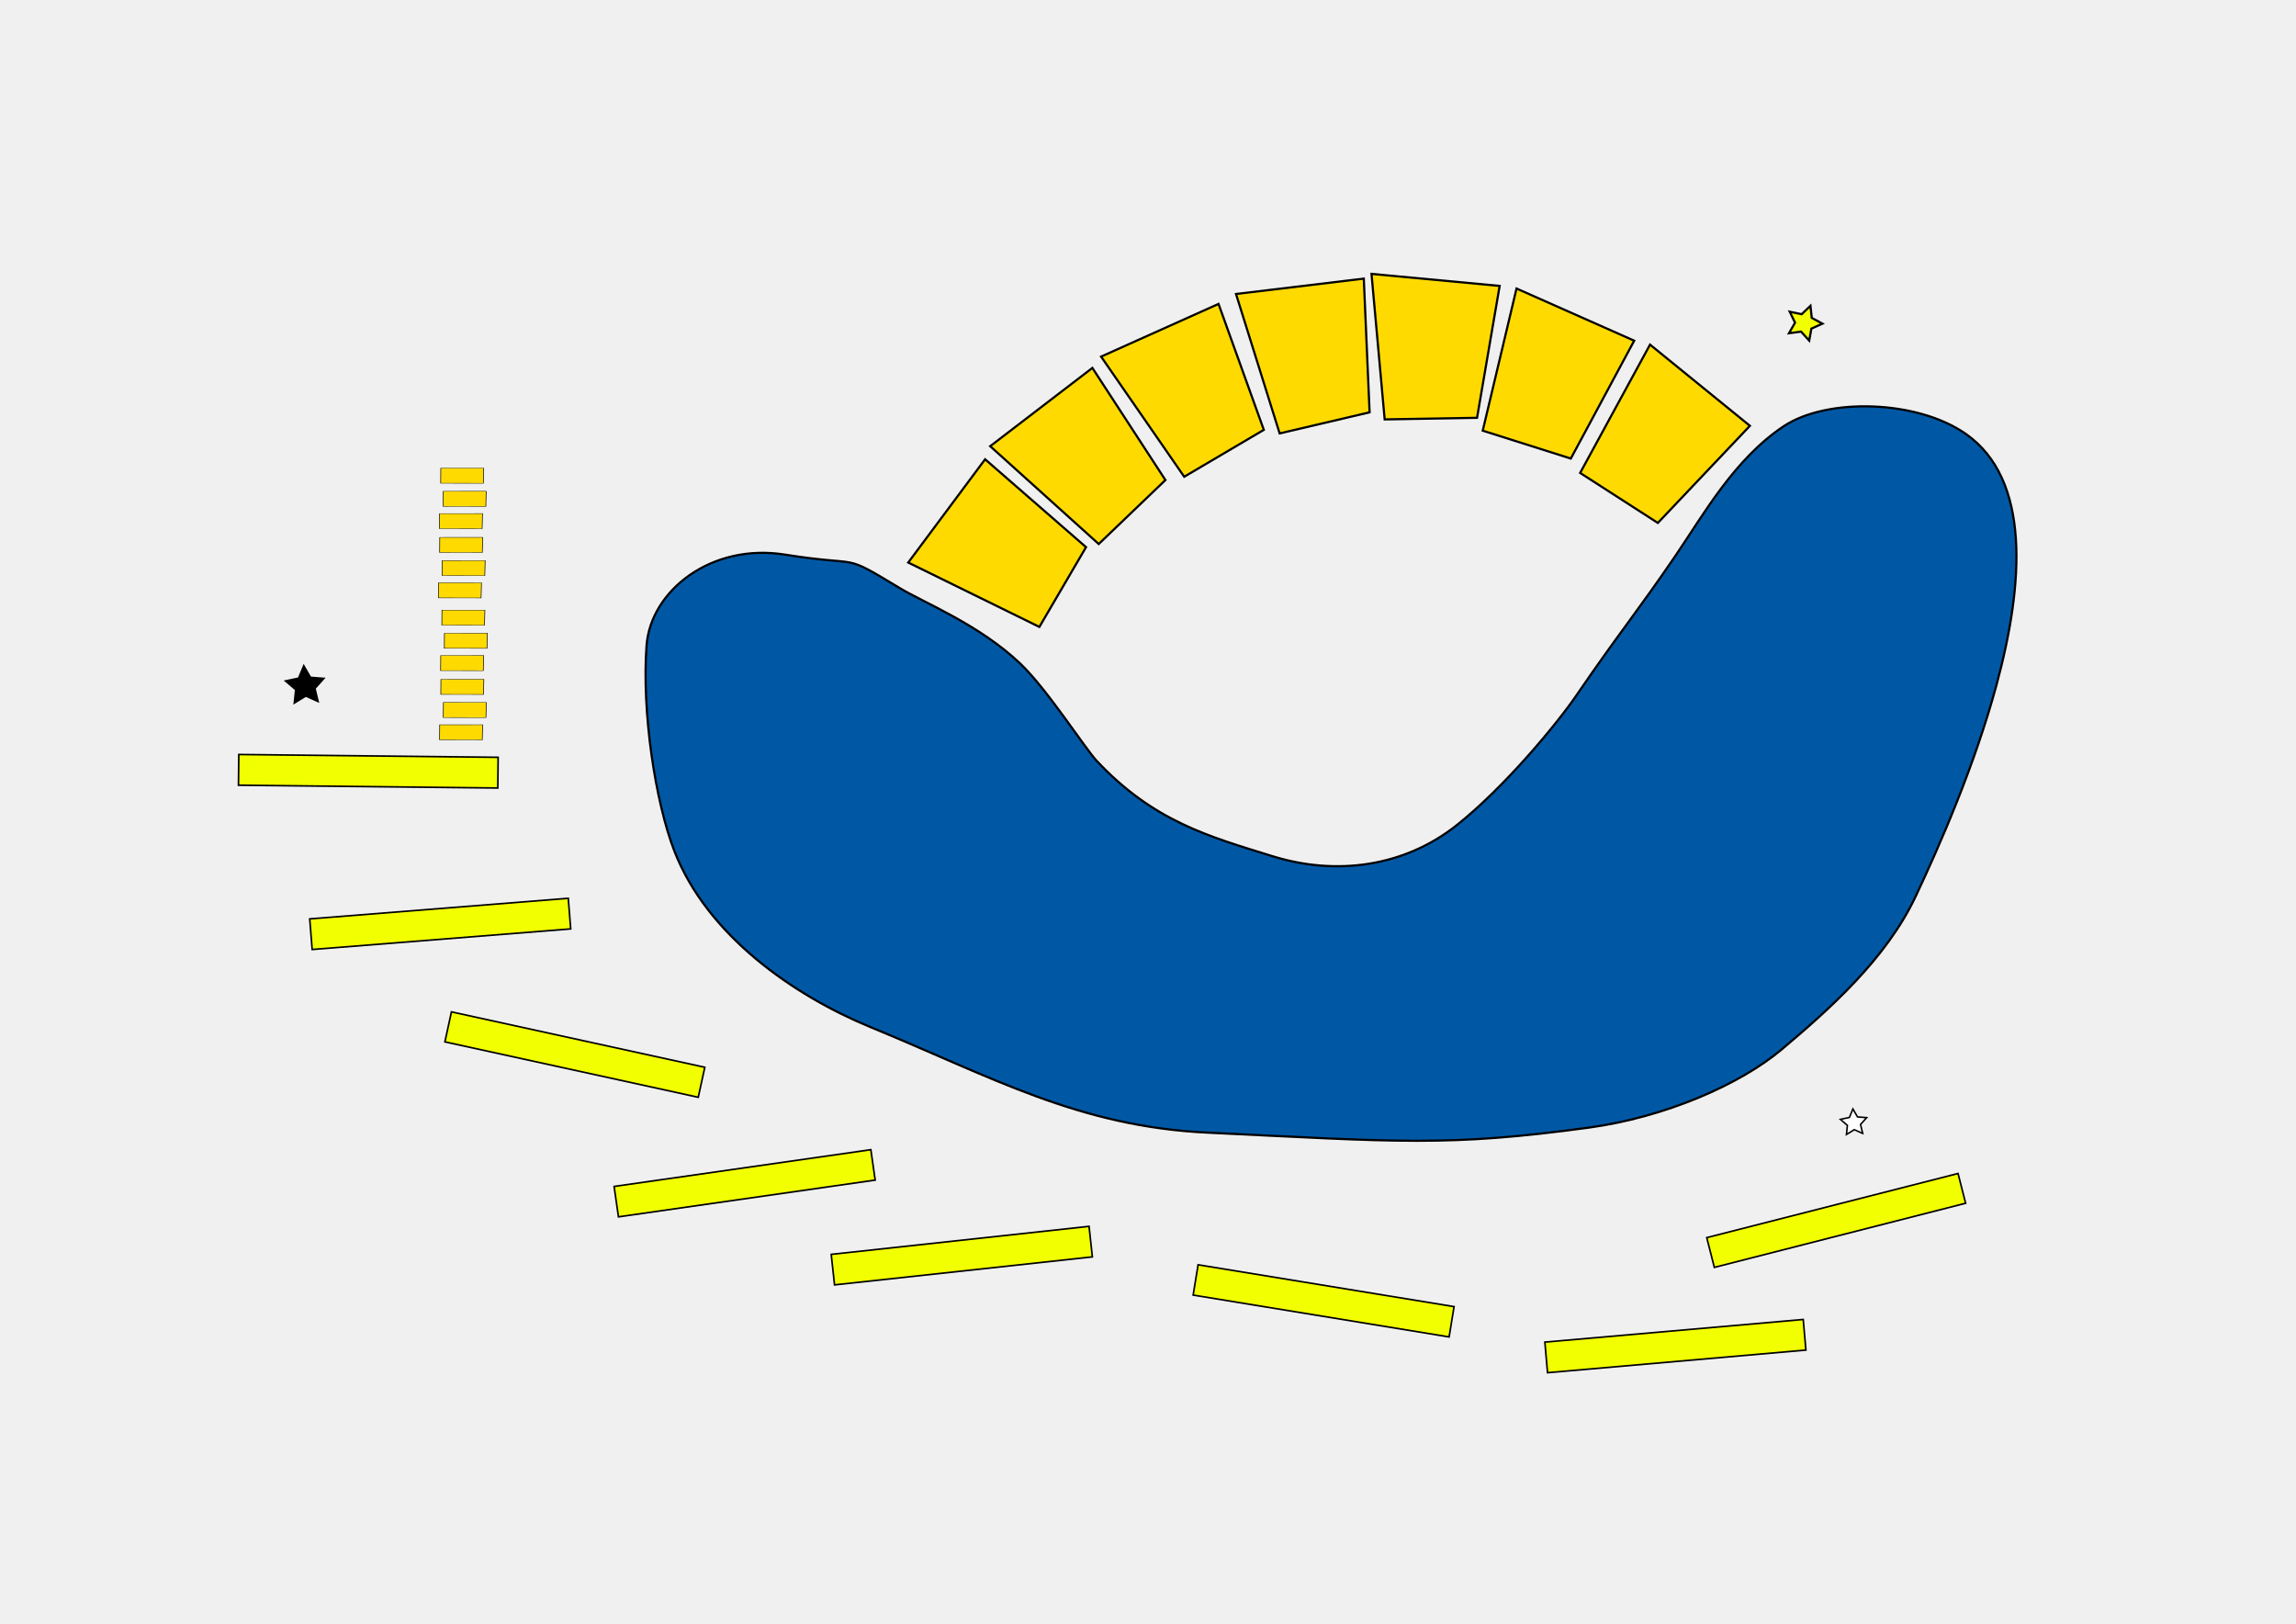
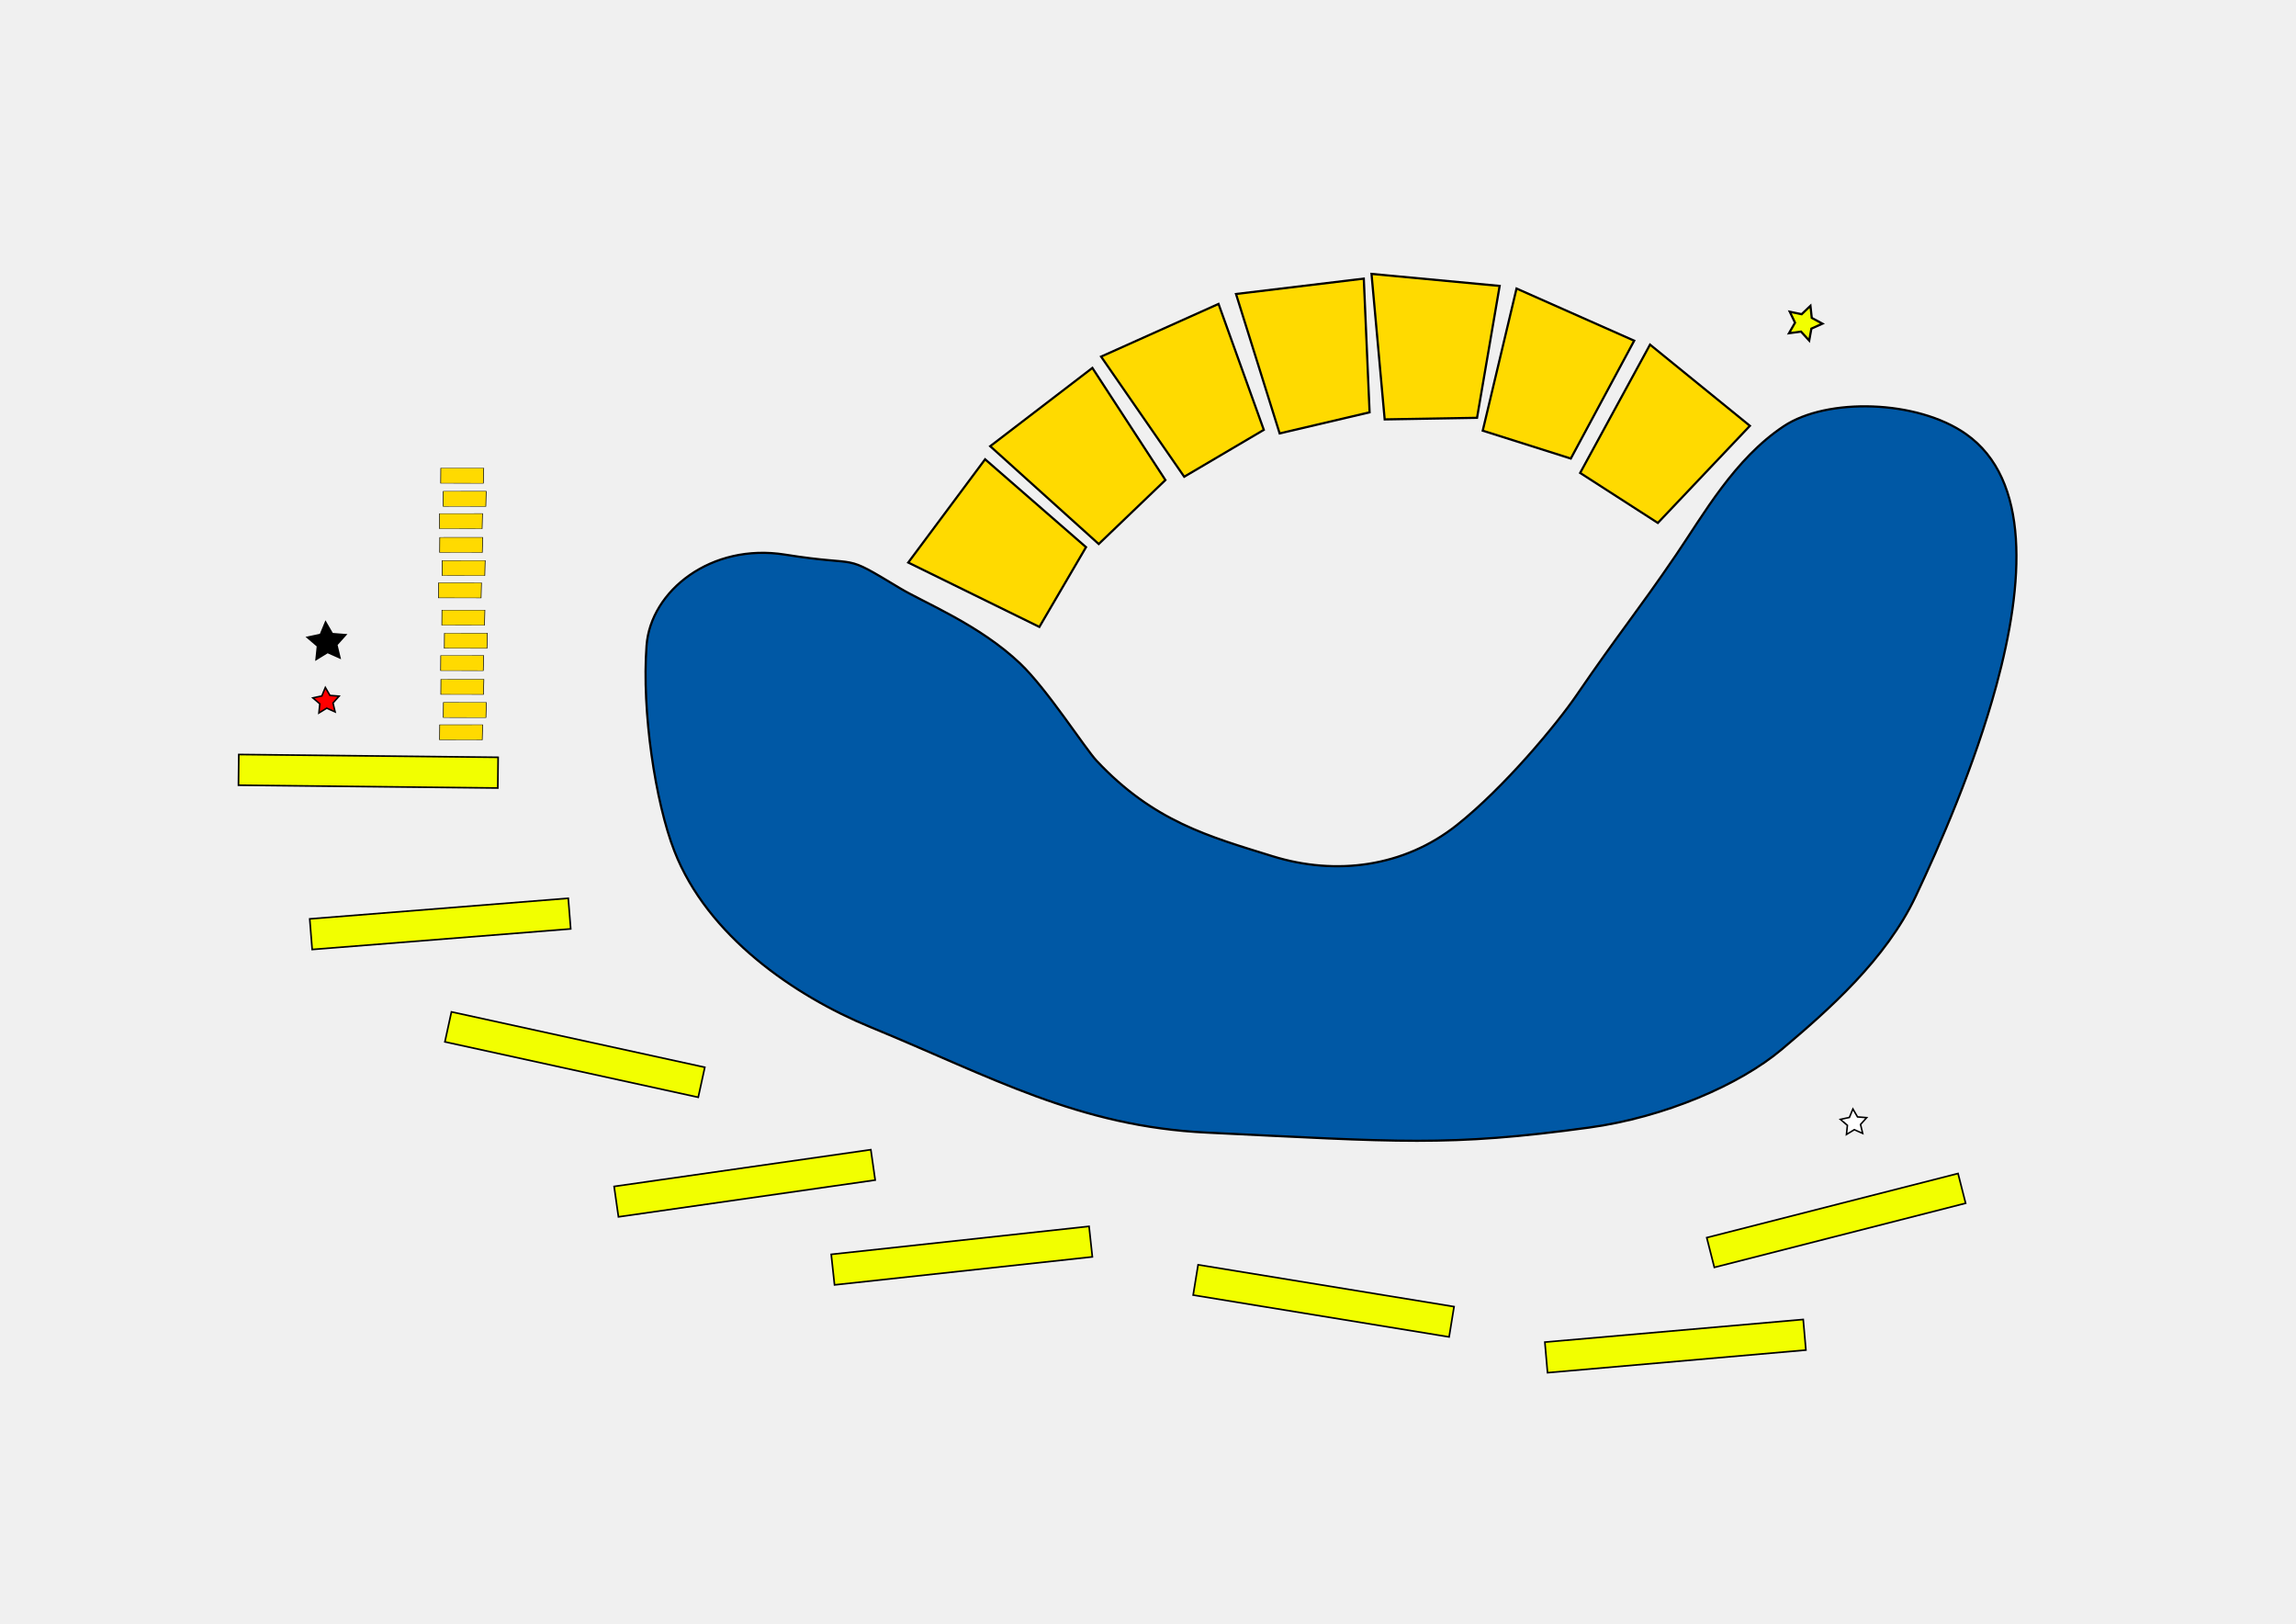
<svg xmlns="http://www.w3.org/2000/svg" width="1052.36" height="744.094" id="svg2403">
  <defs id="defs2405">
    </defs>
  <g id="layer1">
    <g id="g2442" transform="translate(90,-50)">
      <path id="path2440" d="M 269.79,304.163 C 306.651,310.056 294.688,302.822 322.569,319.6 C 333.597,326.237 358.925,336.295 377.614,354.089 C 389.97,365.853 407.363,393.014 412.595,398.598 C 438.742,426.503 464.205,433.352 493.211,442.361 C 522.418,451.433 553.513,447.297 577.664,428.168 C 599.525,410.853 623.634,381.715 632.561,368.655 C 652.075,340.107 660.325,330.56 678.266,304.211 C 690.794,285.811 704.966,260.357 727.531,245.34 C 747.364,232.14 788.711,233.193 811.067,248.883 C 840.742,269.71 837.769,317.132 825.034,364.088 C 815.028,400.985 798.994,437.594 788.034,460.788 C 774.404,489.633 748.271,512.691 726.679,530.877 C 707.333,547.173 672.917,562.021 638.319,566.74 C 573.612,575.565 551.064,573.263 463.268,569.043 C 404.174,566.203 364.724,543.607 308.946,520.674 C 273.957,506.288 234.222,478.833 219.117,440.058 C 210.358,417.571 204.107,376.021 206.343,345.858 C 208.211,320.667 236.057,298.77 269.79,304.163 z" style="fill:#0058a5;fill-opacity:1;fill-rule:evenodd;stroke:#000000;stroke-width:1px;stroke-linecap:butt;stroke-linejoin:miter;stroke-opacity:1" />
    </g>
-     <g id="start" transform="translate(-161.8882,30.9102)" style="fill:#000000;fill-opacity:1">
+     <g id="start" transform="translate(-151.8882,10.9102)" style="fill:#000000;fill-opacity:1">
      <path d="M 307.491,290.343 L 302.032,287.921 L 296.941,291.045 L 297.558,285.104 L 293.013,281.227 L 298.854,279.978 L 301.136,274.458 L 304.129,279.627 L 310.084,280.092 L 306.093,284.536 L 307.491,290.343 z" id="path2387" style="fill:#000000;fill-opacity:1;stroke:#000000;stroke-width:1;stroke-linecap:square;stroke-miterlimit:4;stroke-dasharray:none;stroke-opacity:1" />
    </g>
    <g id="goal" transform="translate(84.11858,-49.03307)">
      <path d="M 745.12,205.121 L 741.379,200.997 L 735.861,201.741 L 738.627,196.909 L 736.215,191.891 L 741.665,193.028 L 745.692,189.183 L 746.294,194.718 L 751.195,197.36 L 746.117,199.643 L 745.12,205.121 z" id="path2391" style="fill:#f2ff00;fill-opacity:1;stroke:#000000;stroke-width:1;stroke-linecap:square;stroke-miterlimit:4;stroke-dasharray:none;stroke-opacity:1" />
    </g>
    <g transform="matrix(0.9769179,0.2136147,-0.2136147,0.9769179,-176.3519,33.62832)" id="g3175">
      <path style="fill:#f2ff00;fill-opacity:1;stroke:#000000;stroke-width:0.746;stroke-linecap:square;stroke-miterlimit:4;stroke-opacity:1" d="M 466.293,338.282 L 585.167,338.282 L 585.167,352.356 L 466.293,352.356 L 466.293,338.282 z" id="path3177" />
    </g>
    <g transform="matrix(0.9899066,-0.1417202,0.1417202,0.9899066,-228.0554,274.9293)" id="g3179">
      <path style="fill:#f2ff00;fill-opacity:1;stroke:#000000;stroke-width:0.746;stroke-linecap:square;stroke-miterlimit:4;stroke-opacity:1" d="M 466.293,338.282 L 585.167,338.282 L 585.167,352.356 L 466.293,352.356 L 466.293,338.282 z" id="path3181" />
    </g>
    <g transform="matrix(0.9968426,-7.9401772e-2,7.9401772e-2,0.9968426,-349.7169,120.9095)" id="g3183">
      <path style="fill:#f2ff00;fill-opacity:1;stroke:#000000;stroke-width:0.746;stroke-linecap:square;stroke-miterlimit:4;stroke-opacity:1" d="M 466.293,338.282 L 585.167,338.282 L 585.167,352.356 L 466.293,352.356 L 466.293,338.282 z" id="path3185" />
    </g>
    <g transform="matrix(0.9941511,-0.1079965,0.1079965,0.9941511,-119.1158,288.8902)" id="g3187">
      <path style="fill:#f2ff00;fill-opacity:1;stroke:#000000;stroke-width:0.746;stroke-linecap:square;stroke-miterlimit:4;stroke-opacity:1" d="M 466.293,338.282 L 585.167,338.282 L 585.167,352.356 L 466.293,352.356 L 466.293,338.282 z" id="path3189" />
    </g>
    <g transform="matrix(0.9869053,0.1612996,-0.1612996,0.9869053,143.5248,170.5451)" id="g3191">
      <path style="fill:#f2ff00;fill-opacity:1;stroke:#000000;stroke-width:0.746;stroke-linecap:square;stroke-miterlimit:4;stroke-opacity:1" d="M 466.293,338.282 L 585.167,338.282 L 585.167,352.356 L 466.293,352.356 L 466.293,338.282 z" id="path3193" />
    </g>
    <g transform="matrix(0.9961864,-8.7248665e-2,8.7248665e-2,0.9961864,218.6551,321.0425)" id="g3195">
      <path style="fill:#f2ff00;fill-opacity:1;stroke:#000000;stroke-width:0.746;stroke-linecap:square;stroke-miterlimit:4;stroke-opacity:1" d="M 461.905,335.586 L 580.779,335.586 L 580.779,349.66 L 461.905,349.66 L 461.905,335.586 z" id="path3197" />
    </g>
    <g transform="matrix(0.9689407,-0.2472923,0.2472923,0.9689407,246.812,354.7047)" id="g3199">
      <path style="fill:#f2ff00;fill-opacity:1;stroke:#000000;stroke-width:0.746;stroke-linecap:square;stroke-miterlimit:4;stroke-opacity:1" d="M 466.293,338.282 L 585.167,338.282 L 585.167,352.356 L 466.293,352.356 L 466.293,338.282 z" id="path3201" />
    </g>
    <g transform="matrix(0.9999411,1.0845045e-2,-1.0845045e-2,0.9999411,-353.1488,2.441915)" id="g3203">
      <path style="fill:#f2ff00;fill-opacity:1;stroke:#000000;stroke-width:0.746;stroke-linecap:square;stroke-miterlimit:4;stroke-opacity:1" d="M 466.293,338.282 L 585.167,338.282 L 585.167,352.356 L 466.293,352.356 L 466.293,338.282 z" id="path3205" />
    </g>
    <g id="g2403" style="fill:#ffda00;fill-opacity:1" transform="matrix(0.9673841,-0.2533137,0.2533137,0.9673841,-58.9736,124.9706)">
      <path id="path2401" d="M 426.112,248.883 C 441.467,236.599 456.823,224.315 472.178,212.031 C 483.694,228.921 495.211,245.812 506.728,262.703 C 496.747,272.684 486.766,282.665 476.785,292.646 C 459.894,278.059 443.003,263.471 426.112,248.883 z" style="fill:#ffda00;fill-opacity:1;fill-rule:evenodd;stroke:#000000;stroke-width:1px;stroke-linecap:butt;stroke-linejoin:miter;stroke-opacity:1" />
    </g>
    <g id="g3176" style="fill:#ffda00;fill-opacity:1" transform="matrix(0.9997776,2.109299e-2,-2.109299e-2,0.9997776,33.08641,-53.33335)">
      <path id="path3178" d="M 426.112,248.883 C 441.467,236.599 456.823,224.315 472.178,212.031 C 483.694,228.921 495.211,245.812 506.728,262.703 C 496.747,272.684 486.766,282.665 476.785,292.646 C 459.894,278.059 443.003,263.471 426.112,248.883 z" style="fill:#ffda00;fill-opacity:1;fill-rule:evenodd;stroke:#000000;stroke-width:1px;stroke-linecap:butt;stroke-linejoin:miter;stroke-opacity:1" />
    </g>
    <g id="g3180" style="fill:#ffda00;fill-opacity:1" transform="matrix(0.9681374,0.2504206,-0.2504206,0.9681374,154.4673,-184.2405)">
      <path id="path3182" d="M 426.112,248.883 C 441.467,236.599 456.823,224.315 472.178,212.031 C 483.694,228.921 495.211,245.812 506.728,262.703 C 496.747,272.684 486.766,282.665 476.785,292.646 C 459.894,278.059 443.003,263.471 426.112,248.883 z" style="fill:#ffda00;fill-opacity:1;fill-rule:evenodd;stroke:#000000;stroke-width:1px;stroke-linecap:butt;stroke-linejoin:miter;stroke-opacity:1" />
    </g>
    <g id="g3184" style="fill:#ffda00;fill-opacity:1" transform="matrix(0.8498629,0.5270041,-0.5270041,0.8498629,335.5416,-301.3555)">
      <path id="path3186" d="M 426.112,248.883 C 441.467,236.599 456.823,224.315 472.178,212.031 C 483.694,228.921 495.211,245.812 506.728,262.703 C 496.747,272.684 486.766,282.665 476.785,292.646 C 459.894,278.059 443.003,263.471 426.112,248.883 z" style="fill:#ffda00;fill-opacity:1;fill-rule:evenodd;stroke:#000000;stroke-width:1px;stroke-linecap:butt;stroke-linejoin:miter;stroke-opacity:1" />
    </g>
    <g id="g3188" style="fill:#ffda00;fill-opacity:1" transform="matrix(0.7191751,0.6948291,-0.6948291,0.7191751,495.1057,-349.5466)">
      <path id="path3190" d="M 426.112,248.883 C 441.467,236.599 456.823,224.315 472.178,212.031 C 483.694,228.921 495.211,245.812 506.728,262.703 C 496.747,272.684 486.766,282.665 476.785,292.646 C 459.894,278.059 443.003,263.471 426.112,248.883 z" style="fill:#ffda00;fill-opacity:1;fill-rule:evenodd;stroke:#000000;stroke-width:1px;stroke-linecap:butt;stroke-linejoin:miter;stroke-opacity:1" />
    </g>
    <g id="g3192" style="fill:#ffda00;fill-opacity:1" transform="matrix(0.2119303,0.9772849,-0.9772849,0.2119303,909.206,-311.2476)">
      <path id="path3194" d="M 426.112,248.883 C 441.467,236.599 456.823,224.315 472.178,212.031 C 483.694,228.921 495.211,245.812 506.728,262.703 C 496.747,272.684 486.766,282.665 476.785,292.646 C 459.894,278.059 443.003,263.471 426.112,248.883 z" style="fill:#ffda00;fill-opacity:1;fill-rule:evenodd;stroke:#000000;stroke-width:1px;stroke-linecap:butt;stroke-linejoin:miter;stroke-opacity:1" />
    </g>
    <g id="g3196" style="fill:#ffda00;fill-opacity:1" transform="matrix(0.4607648,0.8875225,-0.8875225,0.4607648,719.6454,-360.6346)">
      <path id="path3198" d="M 426.112,248.883 C 441.467,236.599 456.823,224.315 472.178,212.031 C 483.694,228.921 495.211,245.812 506.728,262.703 C 496.747,272.684 486.766,282.665 476.785,292.646 C 459.894,278.059 443.003,263.471 426.112,248.883 z" style="fill:#ffda00;fill-opacity:1;fill-rule:evenodd;stroke:#000000;stroke-width:1px;stroke-linecap:butt;stroke-linejoin:miter;stroke-opacity:1" />
    </g>
    <g id="g2415" style="fill:#ffda00;fill-opacity:1" transform="matrix(-3.2361278e-2,-1.797603,2.977324,0.2224122,-2716.645,3006.353)">
      <path id="path2433" d="M 1611.09,997.647 L 1611.915,1004.265 L 1608.043,1004.163 L 1607.247,997.587 L 1611.09,997.647 z" style="fill:#ffda00;fill-opacity:1;fill-rule:evenodd;stroke:#000000;stroke-width:0.099px;stroke-linecap:butt;stroke-linejoin:miter;stroke-opacity:1" />
    </g>
    <g id="g2477" style="fill:#ffda00;fill-opacity:1" transform="matrix(-3.2361278e-2,-1.797603,2.977324,0.2224122,-2714.948,2996.133)">
      <path id="path2479" d="M 1611.09,997.647 L 1611.915,1004.265 L 1608.043,1004.163 L 1607.247,997.587 L 1611.09,997.647 z" style="fill:#ffda00;fill-opacity:1;fill-rule:evenodd;stroke:#000000;stroke-width:0.099px;stroke-linecap:butt;stroke-linejoin:miter;stroke-opacity:1" />
    </g>
    <g id="g2481" style="fill:#ffda00;fill-opacity:1" transform="matrix(-3.2361278e-2,-1.797603,2.977324,0.2224122,-2716.088,2985.535)">
      <path id="path2483" d="M 1611.09,997.647 L 1611.915,1004.265 L 1608.043,1004.163 L 1607.247,997.587 L 1611.09,997.647 z" style="fill:#ffda00;fill-opacity:1;fill-rule:evenodd;stroke:#000000;stroke-width:0.099px;stroke-linecap:butt;stroke-linejoin:miter;stroke-opacity:1" />
    </g>
    <g id="g2485" style="fill:#ffda00;fill-opacity:1" transform="matrix(-3.2361278e-2,-1.797603,2.977324,0.2224122,-2716.171,2974.626)">
      <path id="path2487" d="M 1611.09,997.647 L 1611.915,1004.265 L 1608.043,1004.163 L 1607.247,997.587 L 1611.09,997.647 z" style="fill:#ffda00;fill-opacity:1;fill-rule:evenodd;stroke:#000000;stroke-width:0.099px;stroke-linecap:butt;stroke-linejoin:miter;stroke-opacity:1" />
    </g>
    <g id="g2489" style="fill:#ffda00;fill-opacity:1" transform="matrix(-3.2361278e-2,-1.797603,2.977324,0.2224122,-2714.475,2964.407)">
      <path id="path2491" d="M 1611.09,997.647 L 1611.915,1004.265 L 1608.043,1004.163 L 1607.247,997.587 L 1611.09,997.647 z" style="fill:#ffda00;fill-opacity:1;fill-rule:evenodd;stroke:#000000;stroke-width:0.099px;stroke-linecap:butt;stroke-linejoin:miter;stroke-opacity:1" />
    </g>
    <g id="g2493" style="fill:#ffda00;fill-opacity:1" transform="matrix(-3.2361278e-2,-1.797603,2.977324,0.2224122,-2715.614,2953.809)">
      <path id="path2495" d="M 1611.09,997.647 L 1611.915,1004.265 L 1608.043,1004.163 L 1607.247,997.587 L 1611.09,997.647 z" style="fill:#ffda00;fill-opacity:1;fill-rule:evenodd;stroke:#000000;stroke-width:0.099px;stroke-linecap:butt;stroke-linejoin:miter;stroke-opacity:1" />
    </g>
    <g id="g2497" style="fill:#ffda00;fill-opacity:1" transform="matrix(-3.2361278e-2,-1.797603,2.977324,0.2224122,-2717.175,2941.303)">
      <path id="path2499" d="M 1611.09,997.647 L 1611.915,1004.265 L 1608.043,1004.163 L 1607.247,997.587 L 1611.09,997.647 z" style="fill:#ffda00;fill-opacity:1;fill-rule:evenodd;stroke:#000000;stroke-width:0.099px;stroke-linecap:butt;stroke-linejoin:miter;stroke-opacity:1" />
    </g>
    <g id="g2501" style="fill:#ffda00;fill-opacity:1" transform="matrix(-3.2361278e-2,-1.797603,2.977324,0.2224122,-2715.479,2931.084)">
      <path id="path2503" d="M 1611.09,997.647 L 1611.915,1004.265 L 1608.043,1004.163 L 1607.247,997.587 L 1611.09,997.647 z" style="fill:#ffda00;fill-opacity:1;fill-rule:evenodd;stroke:#000000;stroke-width:0.099px;stroke-linecap:butt;stroke-linejoin:miter;stroke-opacity:1" />
    </g>
    <g id="g2505" style="fill:#ffda00;fill-opacity:1" transform="matrix(-3.2361278e-2,-1.797603,2.977324,0.2224122,-2716.617,2920.485)">
      <path id="path2507" d="M 1611.09,997.647 L 1611.915,1004.265 L 1608.043,1004.163 L 1607.247,997.587 L 1611.09,997.647 z" style="fill:#ffda00;fill-opacity:1;fill-rule:evenodd;stroke:#000000;stroke-width:0.099px;stroke-linecap:butt;stroke-linejoin:miter;stroke-opacity:1" />
    </g>
    <g id="g2509" style="fill:#ffda00;fill-opacity:1" transform="matrix(-3.2361278e-2,-1.797603,2.977324,0.2224122,-2716.701,2909.577)">
      <path id="path2511" d="M 1611.09,997.647 L 1611.915,1004.265 L 1608.043,1004.163 L 1607.247,997.587 L 1611.09,997.647 z" style="fill:#ffda00;fill-opacity:1;fill-rule:evenodd;stroke:#000000;stroke-width:0.099px;stroke-linecap:butt;stroke-linejoin:miter;stroke-opacity:1" />
    </g>
    <g id="g2513" style="fill:#ffda00;fill-opacity:1" transform="matrix(-3.2361278e-2,-1.797603,2.977324,0.2224122,-2715.005,2899.357)">
      <path id="path2515" d="M 1611.09,997.647 L 1611.915,1004.265 L 1608.043,1004.163 L 1607.247,997.587 L 1611.09,997.647 z" style="fill:#ffda00;fill-opacity:1;fill-rule:evenodd;stroke:#000000;stroke-width:0.099px;stroke-linecap:butt;stroke-linejoin:miter;stroke-opacity:1" />
    </g>
    <g id="g2517" style="fill:#ffda00;fill-opacity:1" transform="matrix(-3.2361278e-2,-1.797603,2.977324,0.2224122,-2716.144,2888.759)">
      <path id="path2519" d="M 1611.09,997.647 L 1611.915,1004.265 L 1608.043,1004.163 L 1607.247,997.587 L 1611.09,997.647 z" style="fill:#ffda00;fill-opacity:1;fill-rule:evenodd;stroke:#000000;stroke-width:0.099px;stroke-linecap:butt;stroke-linejoin:miter;stroke-opacity:1" />
    </g>
    <g id="g2439" transform="matrix(0.7053186,0,0,0.7053186,636.873,314.6218)" style="fill:#ffffff;fill-opacity:1">
      <path d="M 307.491,290.343 L 302.032,287.921 L 296.941,291.045 L 297.558,285.104 L 293.013,281.227 L 298.854,279.978 L 301.136,274.458 L 304.129,279.627 L 310.084,280.092 L 306.093,284.536 L 307.491,290.343 z" id="path2441" style="fill:#ffffff;fill-opacity:1;stroke:#000000;stroke-width:1;stroke-linecap:square;stroke-miterlimit:4;stroke-dasharray:none;stroke-opacity:1" />
    </g>
+     <g id="g2441" transform="matrix(0.7053186,0,0,0.7053186,-63.27629,121.4627)" style="fill:#ff0000;fill-opacity:1">
+       <path d="M 307.491,290.343 L 302.032,287.921 L 296.941,291.045 L 297.558,285.104 L 293.013,281.227 L 298.854,279.978 L 301.136,274.458 L 304.129,279.627 L 310.084,280.092 L 306.093,284.536 L 307.491,290.343 z" id="path2443" style="fill:#ff0000;fill-opacity:1;stroke:#000000;stroke-width:1;stroke-linecap:square;stroke-miterlimit:4;stroke-dasharray:none;stroke-opacity:1" />
+     </g>
  </g>
</svg>
